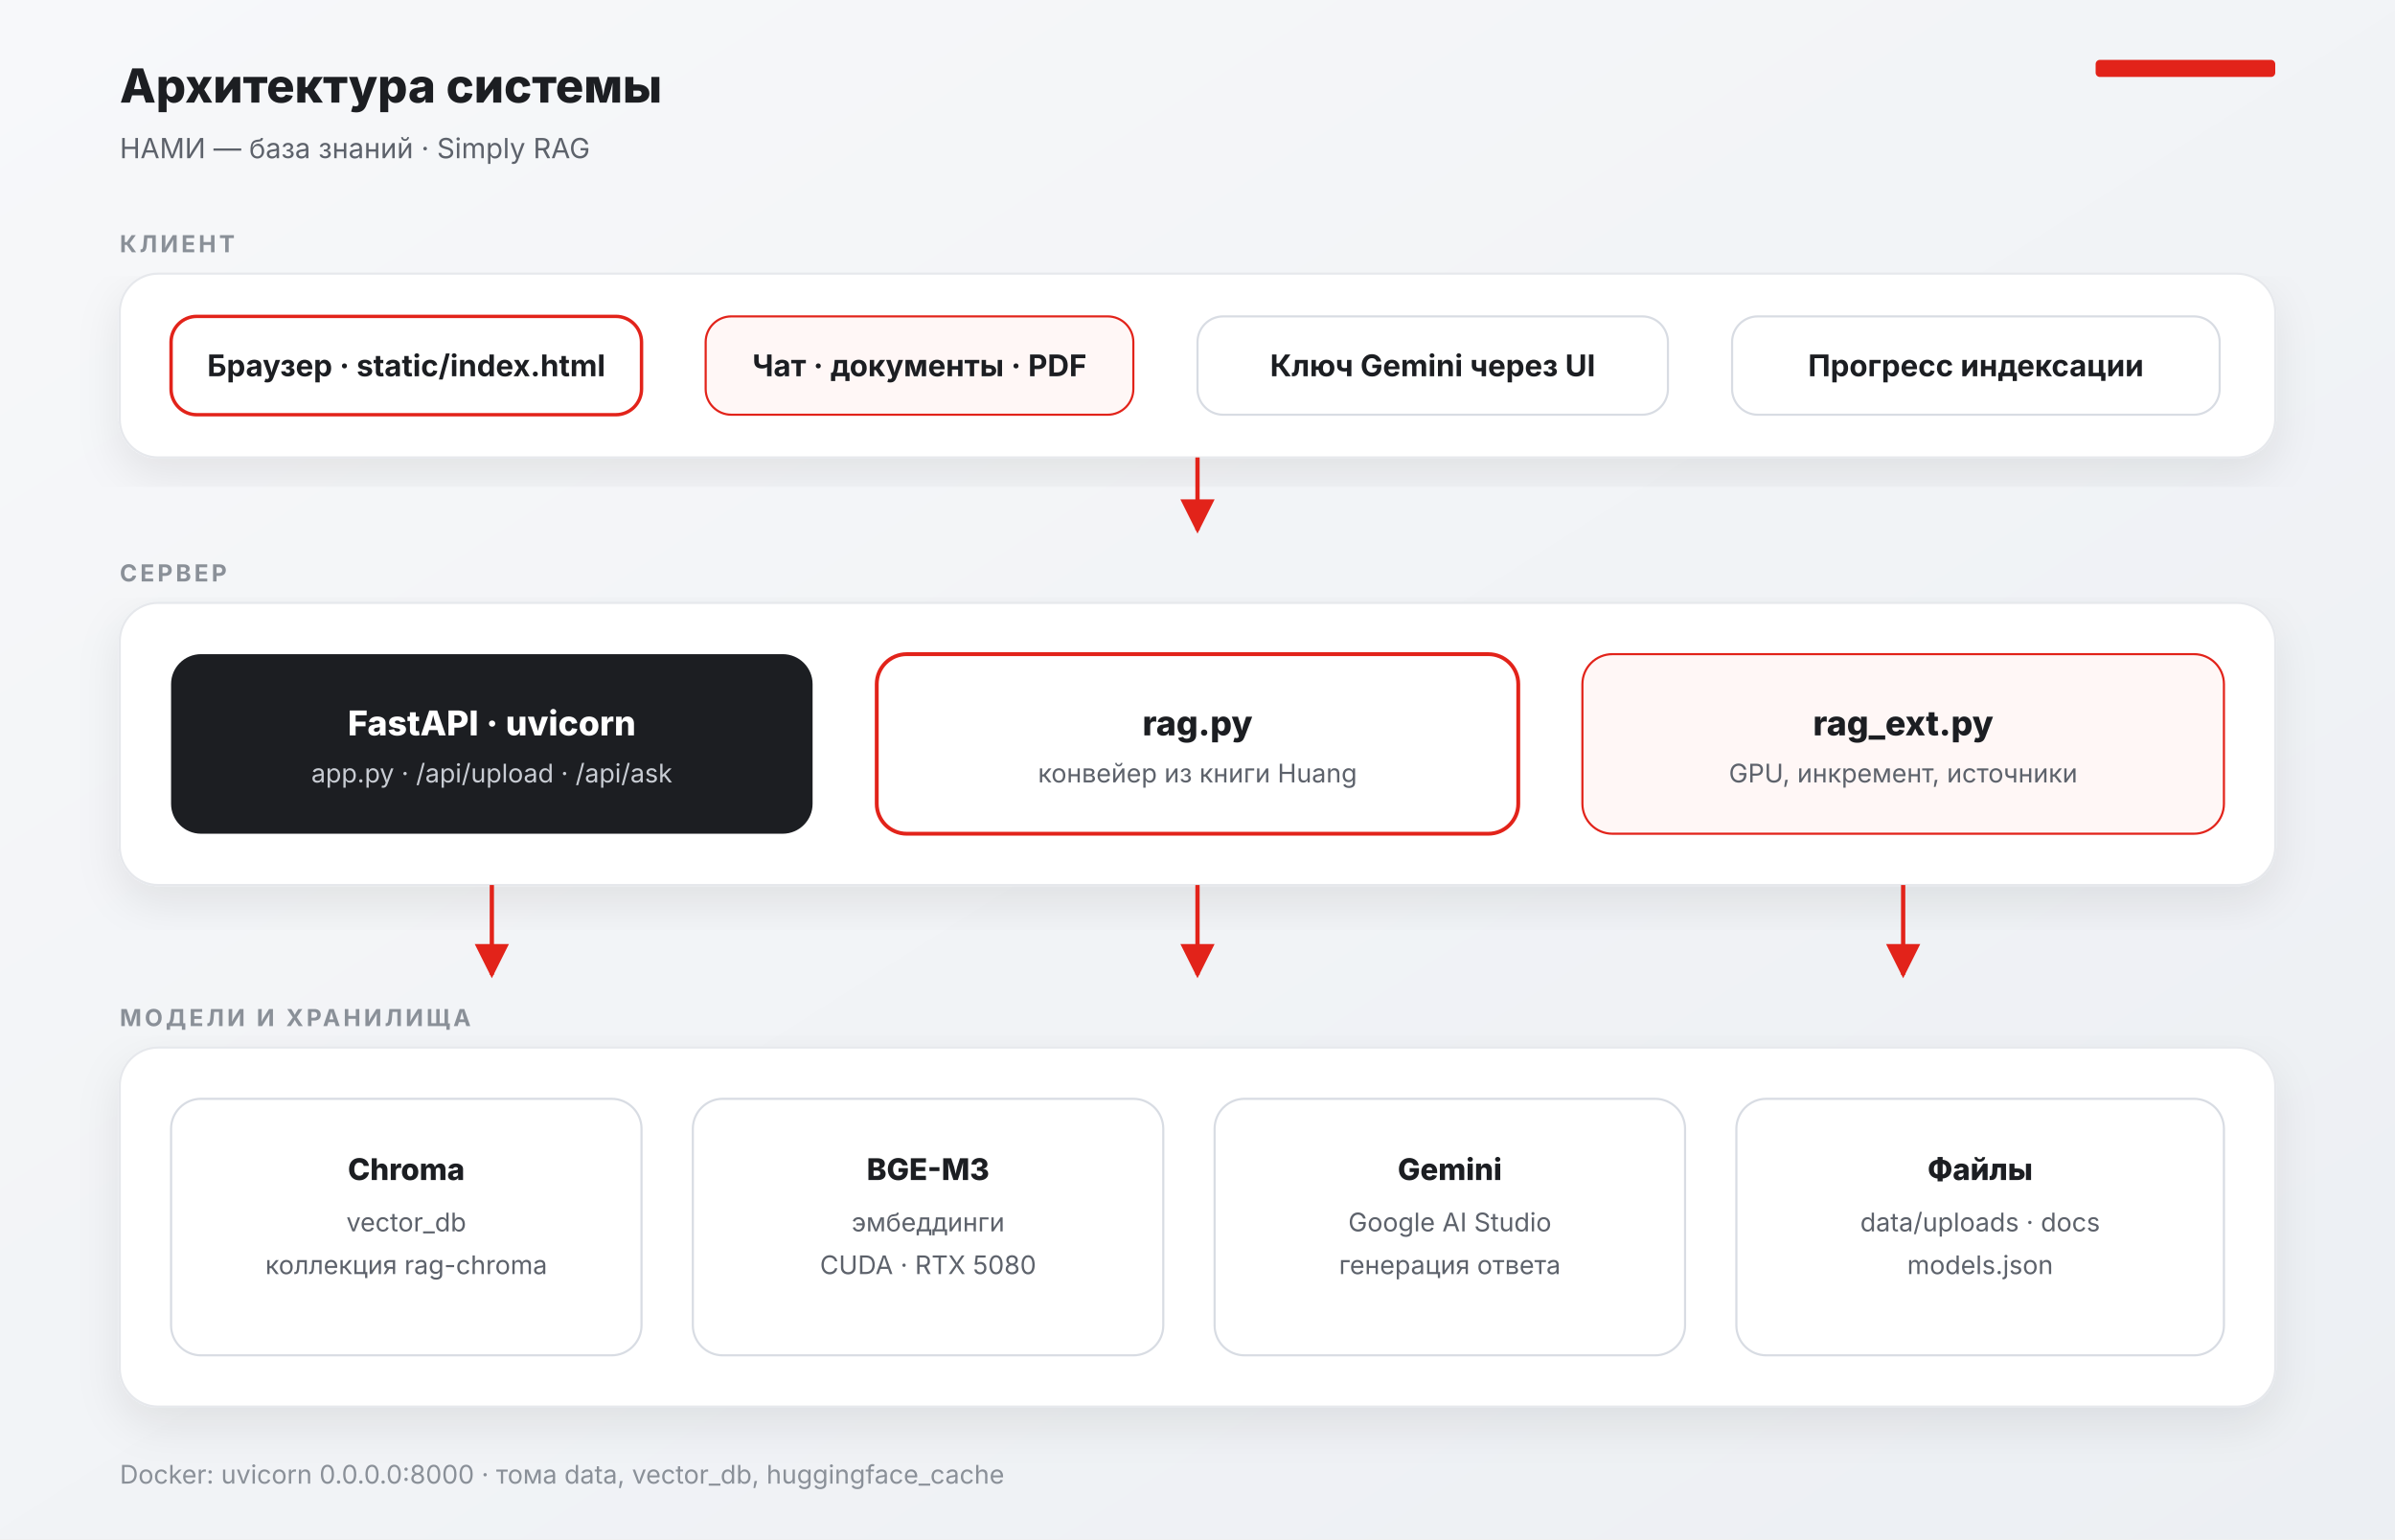
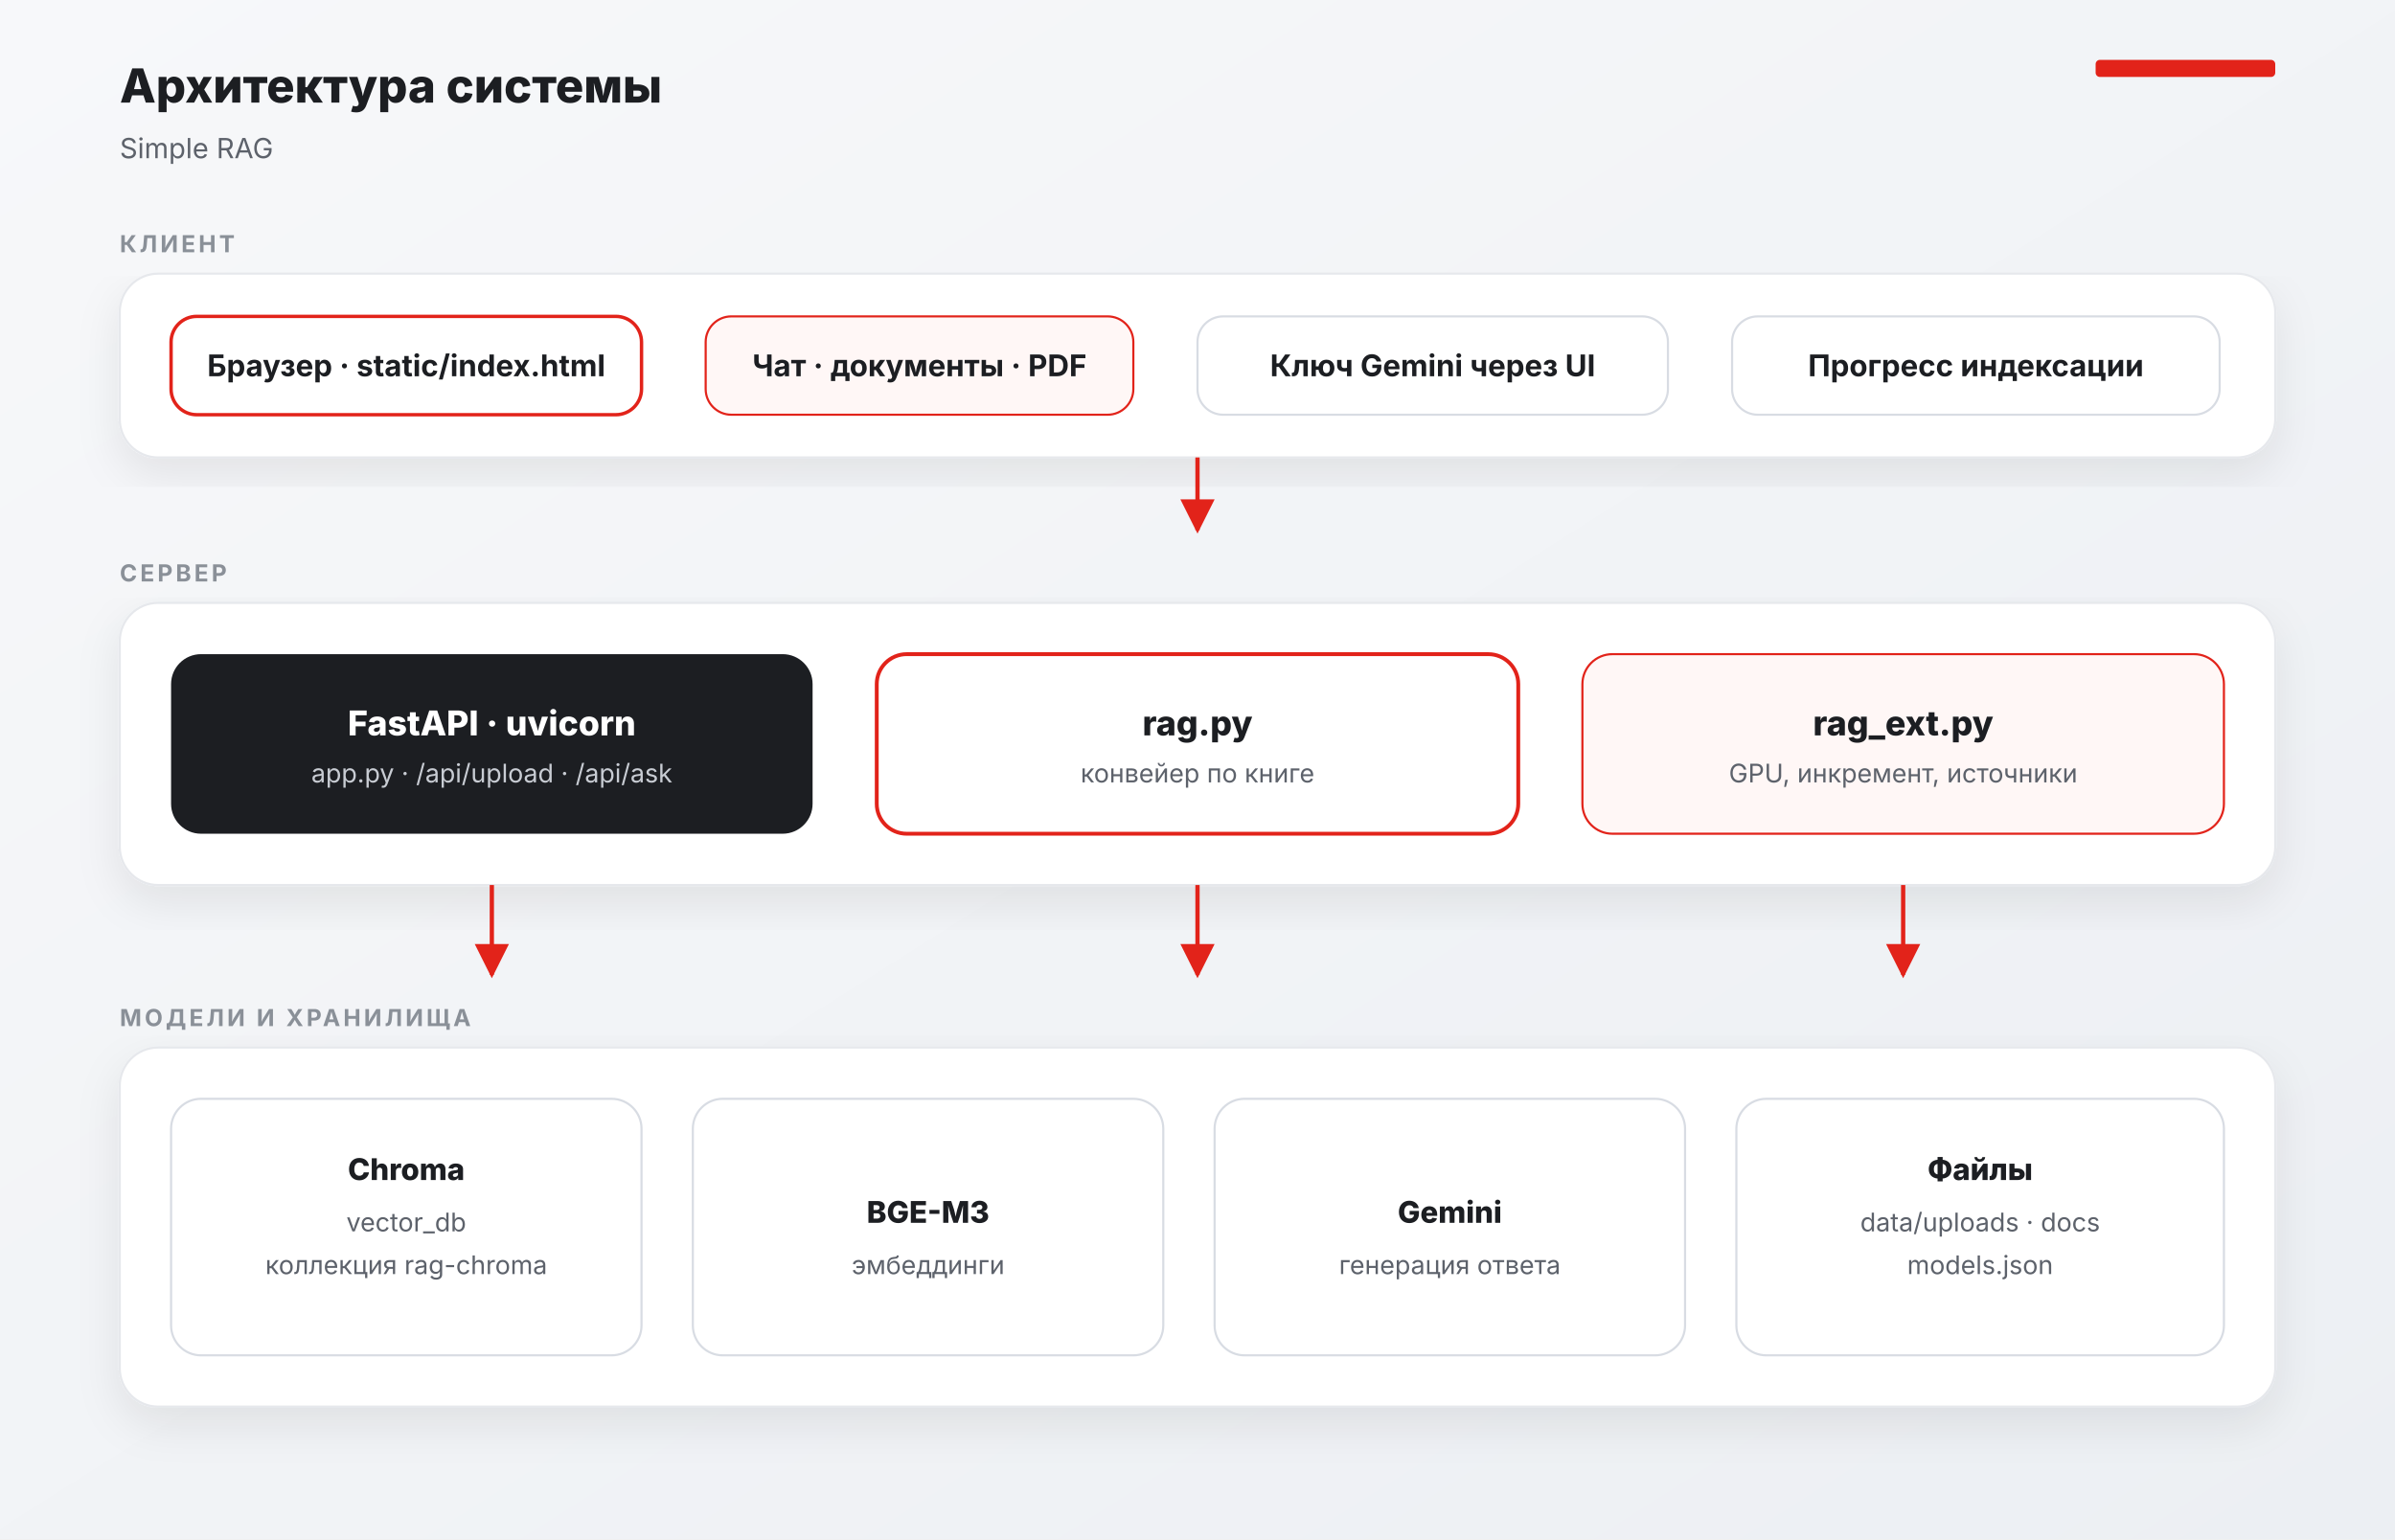
<svg xmlns="http://www.w3.org/2000/svg" viewBox="0 0 1120 720" role="img" aria-label="Архитектура Simply RAG">
  <defs>
    <linearGradient id="bg" x1="0" y1="0" x2="1" y2="1">
      <stop offset="0%" stop-color="#f7f8fa" />
      <stop offset="100%" stop-color="#eceff3" />
    </linearGradient>
    <filter id="shadow" x="-8%" y="-8%" width="116%" height="124%">
      <feDropShadow dx="0" dy="8" stdDeviation="10" flood-color="#1c2430" flood-opacity=".08" />
    </filter>
    <marker id="arrow" viewBox="0 0 10 10" refX="9" refY="5" markerWidth="8" markerHeight="8" orient="auto-start-reverse">
      <path d="M 0 0 L 10 5 L 0 10 z" fill="#e2231a" />
    </marker>
  </defs>
  <rect width="1120" height="720" fill="url(#bg)" />
  <text x="56" y="48" font-family="Segoe UI, Inter, Arial" font-size="22" font-weight="800" fill="#1c1e22">Архитектура системы</text>
-   <text x="56" y="74" font-family="Segoe UI, Inter, Arial" font-size="13" fill="#5d626b">НАМИ — база знаний · Simply RAG</text>
+   <text x="56" y="74" font-family="Segoe UI, Inter, Arial" font-size="13" fill="#5d626b">Simple RAG</text>
  <rect x="980" y="28" width="84" height="8" rx="2" fill="#e2231a" />
  <text x="56" y="118" font-family="Segoe UI, Inter, Arial" font-size="11" font-weight="700" letter-spacing="1.4" fill="#8a9098">КЛИЕНТ</text>
  <rect x="56" y="128" width="1008" height="86" rx="18" fill="#fff" stroke="#e6e8ec" filter="url(#shadow)" />
  <rect x="80" y="148" width="220" height="46" rx="12" fill="#fff" stroke="#e2231a" stroke-width="1.6" />
  <text x="190" y="176" text-anchor="middle" font-family="Segoe UI, Inter, Arial" font-size="14" font-weight="700" fill="#1c1e22">Браузер · static/index.html</text>
  <rect x="330" y="148" width="200" height="46" rx="12" fill="#fff7f6" stroke="#e2231a" />
  <text x="430" y="176" text-anchor="middle" font-family="Segoe UI, Inter, Arial" font-size="14" font-weight="700" fill="#1c1e22">Чат · документы · PDF</text>
  <rect x="560" y="148" width="220" height="46" rx="12" fill="#fff" stroke="#d8dce3" />
  <text x="670" y="176" text-anchor="middle" font-family="Segoe UI, Inter, Arial" font-size="14" font-weight="650" fill="#1c1e22">Ключ Gemini через UI</text>
  <rect x="810" y="148" width="228" height="46" rx="12" fill="#fff" stroke="#d8dce3" />
  <text x="924" y="176" text-anchor="middle" font-family="Segoe UI, Inter, Arial" font-size="14" font-weight="650" fill="#1c1e22">Прогресс индексации</text>
  <line x1="560" y1="214" x2="560" y2="248" stroke="#e2231a" stroke-width="2" marker-end="url(#arrow)" />
  <text x="56" y="272" font-family="Segoe UI, Inter, Arial" font-size="11" font-weight="700" letter-spacing="1.4" fill="#8a9098">СЕРВЕР</text>
  <rect x="56" y="282" width="1008" height="132" rx="18" fill="#fff" stroke="#e6e8ec" filter="url(#shadow)" />
  <rect x="80" y="306" width="300" height="84" rx="14" fill="#1c1e22" />
  <text x="230" y="344" text-anchor="middle" font-family="Segoe UI, Inter, Arial" font-size="16" font-weight="800" fill="#fff">FastAPI · uvicorn</text>
  <text x="230" y="366" text-anchor="middle" font-family="Segoe UI, Inter, Arial" font-size="12" fill="#c8ccd3">app.py · /api/upload · /api/ask</text>
  <rect x="410" y="306" width="300" height="84" rx="14" fill="#fff" stroke="#e2231a" stroke-width="1.8" />
  <text x="560" y="344" text-anchor="middle" font-family="Segoe UI, Inter, Arial" font-size="16" font-weight="800" fill="#1c1e22">rag.py</text>
-   <text x="560" y="366" text-anchor="middle" font-family="Segoe UI, Inter, Arial" font-size="12" fill="#5d626b">конвейер из книги Huang</text>
+   <text x="560" y="366" text-anchor="middle" font-family="Segoe UI, Inter, Arial" font-size="12" fill="#5d626b">конвейер по книге</text>
  <rect x="740" y="306" width="300" height="84" rx="14" fill="#fff7f6" stroke="#e2231a" />
  <text x="890" y="344" text-anchor="middle" font-family="Segoe UI, Inter, Arial" font-size="16" font-weight="800" fill="#1c1e22">rag_ext.py</text>
  <text x="890" y="366" text-anchor="middle" font-family="Segoe UI, Inter, Arial" font-size="12" fill="#5d626b">GPU, инкремент, источники</text>
  <line x1="230" y1="414" x2="230" y2="456" stroke="#e2231a" stroke-width="2" marker-end="url(#arrow)" />
  <line x1="560" y1="414" x2="560" y2="456" stroke="#e2231a" stroke-width="2" marker-end="url(#arrow)" />
  <line x1="890" y1="414" x2="890" y2="456" stroke="#e2231a" stroke-width="2" marker-end="url(#arrow)" />
  <text x="56" y="480" font-family="Segoe UI, Inter, Arial" font-size="11" font-weight="700" letter-spacing="1.4" fill="#8a9098">МОДЕЛИ И ХРАНИЛИЩА</text>
  <rect x="56" y="490" width="1008" height="168" rx="18" fill="#fff" stroke="#e6e8ec" filter="url(#shadow)" />
  <rect x="80" y="514" width="220" height="120" rx="14" fill="#fff" stroke="#d8dce3" />
  <text x="190" y="552" text-anchor="middle" font-family="Segoe UI, Inter, Arial" font-size="14" font-weight="800" fill="#1c1e22">Chroma</text>
  <text x="190" y="576" text-anchor="middle" font-family="Segoe UI, Inter, Arial" font-size="12" fill="#5d626b">vector_db</text>
  <text x="190" y="596" text-anchor="middle" font-family="Segoe UI, Inter, Arial" font-size="12" fill="#5d626b">коллекция rag-chroma</text>
  <rect x="324" y="514" width="220" height="120" rx="14" fill="#fff" stroke="#d8dce3" />
-   <text x="434" y="552" text-anchor="middle" font-family="Segoe UI, Inter, Arial" font-size="14" font-weight="800" fill="#1c1e22">BGE-M3</text>
-   <text x="434" y="576" text-anchor="middle" font-family="Segoe UI, Inter, Arial" font-size="12" fill="#5d626b">эмбеддинги</text>
-   <text x="434" y="596" text-anchor="middle" font-family="Segoe UI, Inter, Arial" font-size="12" fill="#5d626b">CUDA · RTX 5080</text>
+   <text x="434" y="572" text-anchor="middle" font-family="Segoe UI, Inter, Arial" font-size="14" font-weight="800" fill="#1c1e22">BGE-M3</text>
+   <text x="434" y="596" text-anchor="middle" font-family="Segoe UI, Inter, Arial" font-size="12" fill="#5d626b">эмбеддинги</text>
  <rect x="568" y="514" width="220" height="120" rx="14" fill="#fff" stroke="#d8dce3" />
-   <text x="678" y="552" text-anchor="middle" font-family="Segoe UI, Inter, Arial" font-size="14" font-weight="800" fill="#1c1e22">Gemini</text>
-   <text x="678" y="576" text-anchor="middle" font-family="Segoe UI, Inter, Arial" font-size="12" fill="#5d626b">Google AI Studio</text>
+   <text x="678" y="572" text-anchor="middle" font-family="Segoe UI, Inter, Arial" font-size="14" font-weight="800" fill="#1c1e22">Gemini</text>
  <text x="678" y="596" text-anchor="middle" font-family="Segoe UI, Inter, Arial" font-size="12" fill="#5d626b">генерация ответа</text>
  <rect x="812" y="514" width="228" height="120" rx="14" fill="#fff" stroke="#d8dce3" />
  <text x="926" y="552" text-anchor="middle" font-family="Segoe UI, Inter, Arial" font-size="14" font-weight="800" fill="#1c1e22">Файлы</text>
  <text x="926" y="576" text-anchor="middle" font-family="Segoe UI, Inter, Arial" font-size="12" fill="#5d626b">data/uploads · docs</text>
  <text x="926" y="596" text-anchor="middle" font-family="Segoe UI, Inter, Arial" font-size="12" fill="#5d626b">models.json</text>
-   <text x="56" y="694" font-family="Segoe UI, Inter, Arial" font-size="12" fill="#8a9098">Docker: uvicorn 0.0.0.0:8000 · тома data, vector_db, huggingface_cache</text>
</svg>
